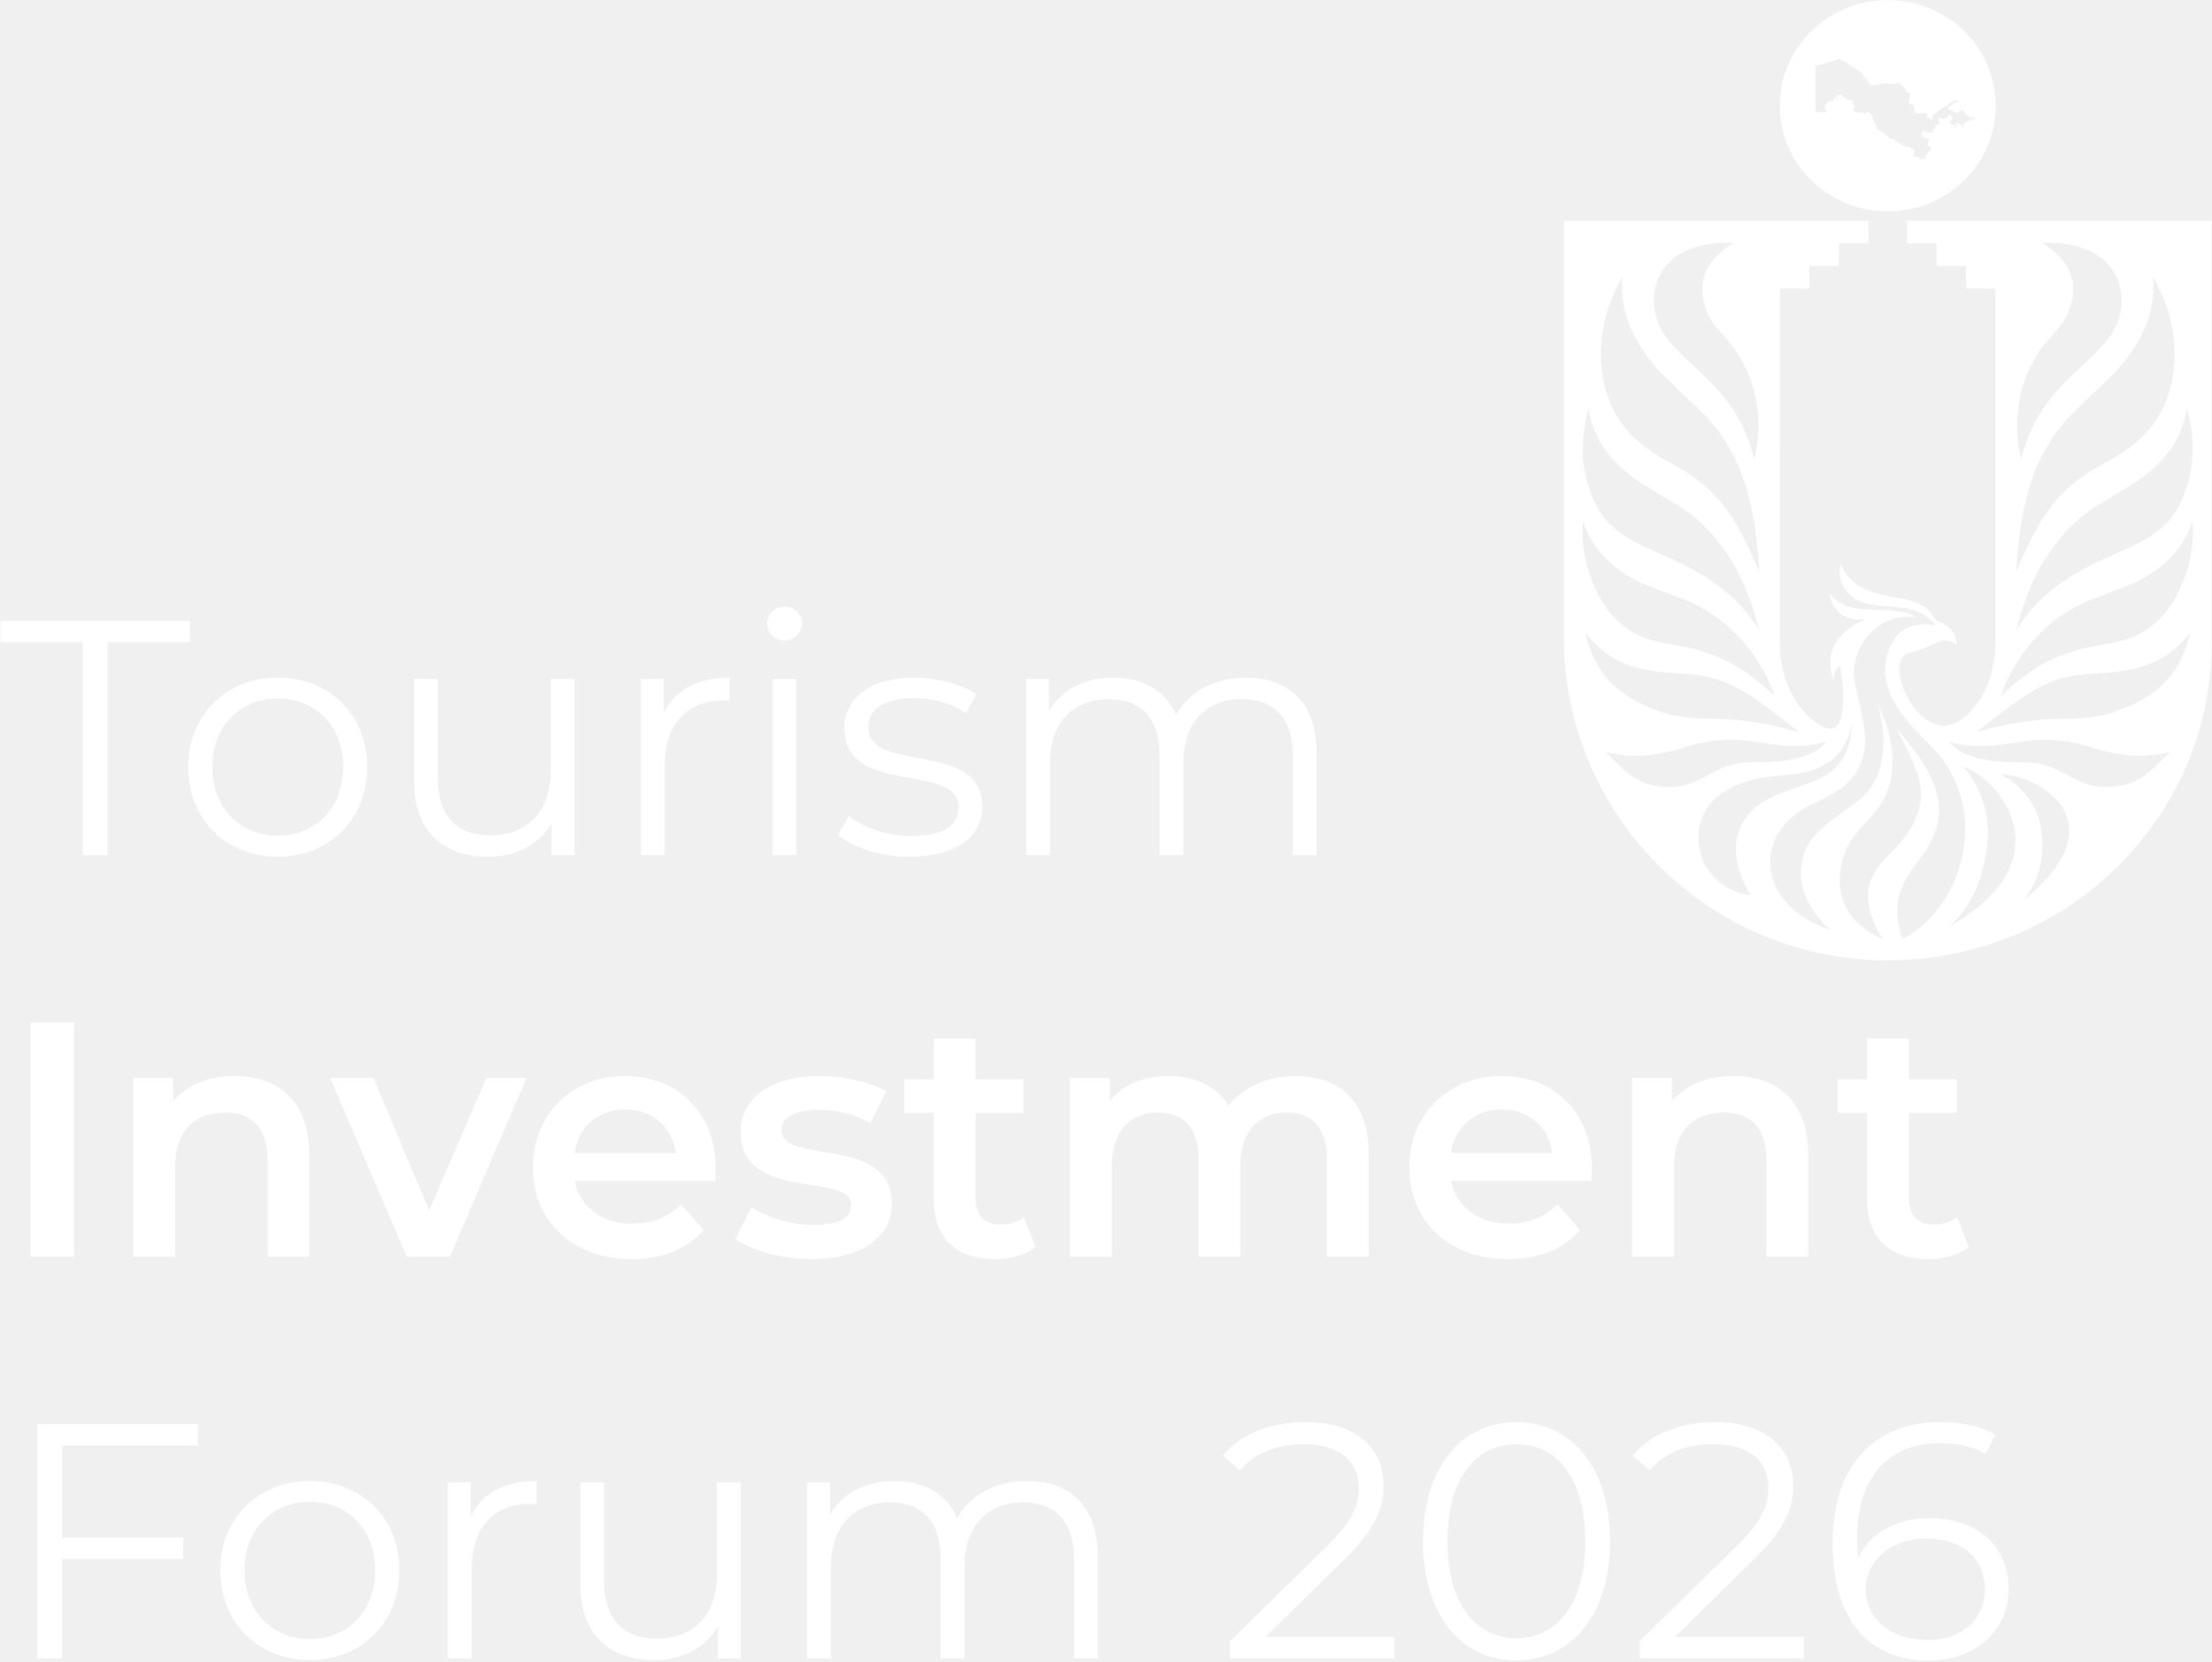
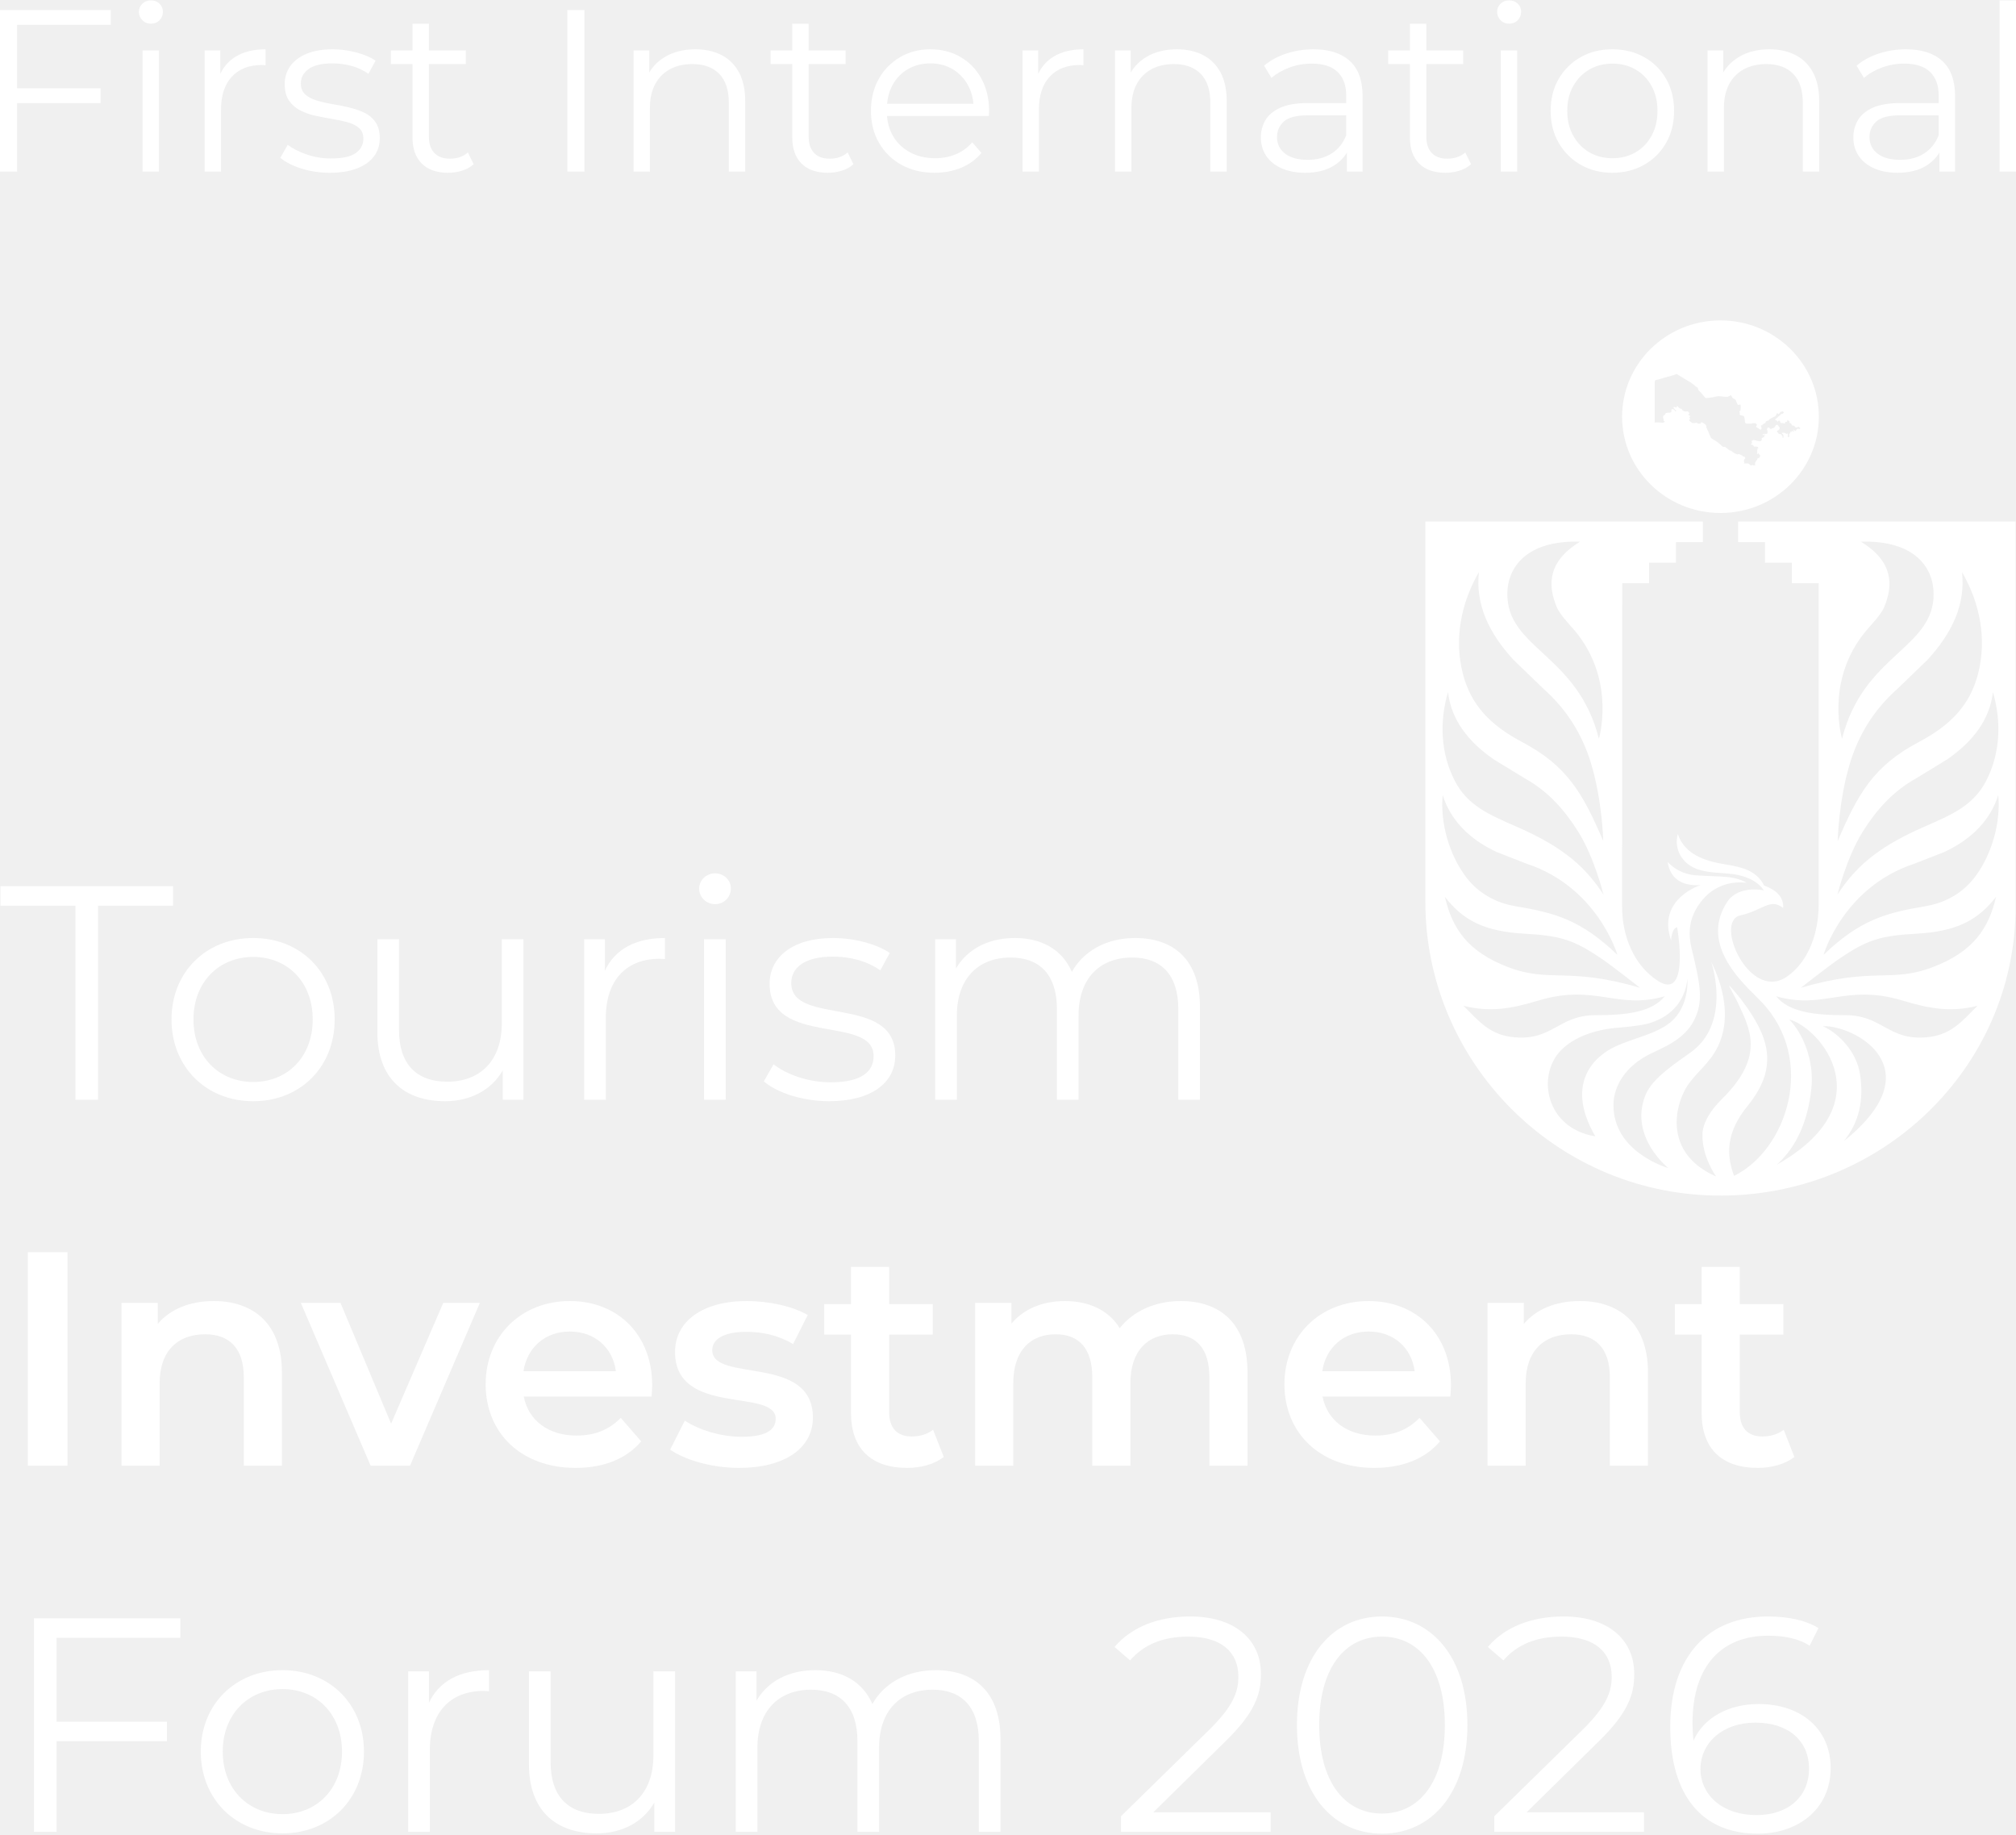
- <svg xmlns="http://www.w3.org/2000/svg" aria-label="Tourism Investment Forum 2026" viewBox="226.897 134.638 396.601 297.779">
+ <svg xmlns="http://www.w3.org/2000/svg" aria-label="First International Tourism Investment Forum 2026" viewBox="226.897 71.632 396.601 360.785">
  <g fill="#fff">
    <path id="forum-lockup-white-mark" d="M615.392 244.15c-2.963 3.893-6.955 5.263-9.76 5.728-7.764 1.287-12.861 2.712-19.996 9.552 0 0 3.842-13.302 17.868-17.927l5.888-2.298c5.514-2.576 9.135-6.415 10.611-11.197.537 5.33-1.263 11.746-4.611 16.143m-8.254 17.692c-8.287 3.16-11.572-.12-25.961 4.062 0 0 5.654-4.427 7.621-5.755 5.279-3.563 7.842-4.48 14.988-4.871 7.845-.43 12.118-2.507 15.794-7.267-1.464 6.26-4.5 10.803-12.442 13.83m-1.297 13.807c-7.487.642-8.626-4.351-15.904-4.351-5.985 0-11.03-.544-13.627-3.718 9.48 2.714 13.606-2.526 24.862.839 4.997 1.493 9.317 2.415 14.762 1.024-3.196 3.168-5.22 5.787-10.093 6.206m-16.212 20.417c3.12-3.808 3.935-8.274 3.185-13.16-.671-4.368-4.078-7.973-7.313-9.448 6.217-.217 22.021 8.273 4.128 22.608m-13.196 4.643c4.086-3.684 6.141-8.845 6.808-14.978.597-5.482-1.657-10.85-4.352-13.591 6.046 1.575 18.842 16.517-2.456 28.569m16.993-65.63c2.629-4.153 5.836-7.816 10.464-10.387l6.076-3.708c4.973-3.458 8.326-7.673 8.998-13.215 1.675 5.738 1.498 11.932-1.332 17.429-2.505 4.867-6.753 6.667-12.211 9.049-9.68 4.225-13.718 8.278-17.046 13.324 0 0 1.797-7.35 5.051-12.492m-2.561-13.44c1.671-5.437 4.605-10.344 9.235-14.461l5.989-5.78c4.788-5.205 7.509-10.838 6.788-17.261 3.473 6.025 4.938 13.052 3.165 19.993-1.57 6.143-5.404 10.134-11.606 13.414-8.949 4.73-11.979 10.099-16.015 19.504 0 0 .167-7.996 2.444-15.408m2.12-43.475c10.71-.306 14.306 5.202 14.306 10.328 0 10.728-13.837 11.857-18.012 28.427 0 0-3.232-10.708 3.978-20.29 1.375-1.827 3.562-3.816 4.319-5.623 1.86-4.441 1.663-9.017-4.591-12.842m-52.247 116.96c-9.802-1.586-11.582-11.966-6.764-16.911 2.698-2.77 7.107-4.147 11.241-4.452.328-.025 4.151-.35 5.741-.772 4.167-1.11 7.367-3.97 7.904-8.83 0 0 .452 5.43-3.36 8.548-2.84 2.324-7.065 3.024-10.77 4.723-3.497 1.604-10.337 6.763-3.992 17.694m-15.859-19.476c-4.874-.42-6.898-3.038-10.093-6.206 5.445 1.39 9.764.469 14.761-1.024 11.257-3.365 15.382 1.875 24.862-.84-2.597 3.175-7.642 3.719-13.627 3.719-7.278 0-8.417 4.993-15.903 4.35m2.055-20.37c7.145.393 9.708 1.309 14.988 4.872 1.966 1.328 7.62 5.755 7.62 5.755-14.389-4.181-17.674-.902-25.961-4.062-7.942-3.028-10.978-7.57-12.441-13.831 3.675 4.76 7.948 6.837 15.794 7.267m-16.217-27.271c1.476 4.782 5.096 8.62 10.61 11.197l5.888 2.298c14.026 4.625 17.868 17.927 17.868 17.927-7.135-6.84-12.232-8.265-19.996-9.552-2.805-.465-6.796-1.835-9.76-5.727-3.348-4.397-5.147-10.813-4.61-16.143m1.038-20.24c.672 5.543 4.025 9.758 8.998 13.216l6.076 3.708c4.628 2.57 7.835 6.234 10.464 10.387 3.254 5.142 5.052 12.492 5.052 12.492-3.329-5.046-7.366-9.1-17.046-13.324-5.459-2.382-9.706-4.182-12.211-9.05-2.83-5.496-3.008-11.69-1.333-17.428m6.087-23.632c-.72 6.423 2 12.056 6.788 17.262l5.989 5.779c4.63 4.117 7.565 9.024 9.235 14.462 2.278 7.412 2.444 15.408 2.444 15.408-4.035-9.405-7.066-14.774-16.014-19.504-6.203-3.28-10.037-7.271-11.606-13.414-1.774-6.941-.308-13.968 3.164-19.993m19.892-5.972c-6.254 3.825-6.451 8.4-4.591 12.842.757 1.807 2.944 3.796 4.32 5.624 7.209 9.58 3.977 20.289 3.977 20.289-4.175-16.57-18.011-17.7-18.011-28.427 0-5.126 3.596-10.634 14.305-10.328m31.098-3.951v4.042h5.284v4.043h5.283v4.043h5.284v63.089c0 5.539-1.881 11.215-6.186 14.243-7.392 5.2-14.525-10.864-9.218-12.006 4.349-.937 5.857-3.51 8.419-1.443.114-2.308-1.53-3.612-3.746-4.422-1.527-2.972-4.311-3.62-7.601-4.155-4.06-.661-8.025-1.95-9.381-5.961-.828 2.98.885 5.935 3.996 6.948 3.146 1.025 6.157.378 9.298 1.497 1.488.53 2.781 1.348 3.639 2.625-2.729-.552-5.757.064-7.161 2.174-5.243 7.877 1.887 14.975 5.594 18.652.437.433.829.822 1.145 1.156 10.799 11.419 4.964 29.037-5.443 34.163-1.578-4.181-1.58-8.562 2.665-13.773 6.345-7.787 4.054-13.8-1.111-20.707-.369-.494-2.083-2.624-2.565-2.99.099.377 1.385 2.64 1.631 3.177 2.358 5.139 5.706 10.577-2.999 19.169-2.588 2.553-3.779 4.926-3.841 6.887-.142 4.469 2.678 8.346 2.678 8.346-9.333-4.074-8.555-12.192-6.269-16.747 1.498-2.988 4.239-4.724 6.055-7.758 1.843-3.08 2.2-6.448 1.803-9.625-.373-2.977-1.408-5.786-2.527-8.024 0 0 1.271 3.72.981 8.017-.225 3.322-1.383 6.988-4.787 9.549-2.555 1.92-7.724 5.038-9.147 8.584-3.295 8.209 4.504 14.367 4.504 14.367s-10.972-3.105-10.799-12.574c.066-3.638 2.409-7.48 7.142-9.847 2.422-1.213 6.812-2.785 8.734-6.695 1.846-3.756 1.271-6.711-.533-14.21-.904-3.76-.038-6.851 2.228-9.502 2.127-2.488 5.175-3.691 8.621-3.292-1.615-.957-3.473-1.152-5.365-1.244 0 0-3.598-.131-4.794-.235-2.116-.185-3.939-1.117-5.376-2.603.466 3.072 2.592 4.795 6.509 4.543.06-.055-8.695 2.67-5.83 10.884 0 0 .064-2.32 1.183-2.61 0 0 2.634 14.7-3.809 10.54-4.639-2.994-7.012-8.7-7.012-14.563l.028-63.624h5.284v-4.043h5.284v-4.043h5.284v-4.042h-54.584v74.817c0 31.155 25.231 57.22 57.063 57.74 32.518.532 59.049-25.105 59.049-56.805v-75.752Zm-16.416-19.574.009-.692v-7.074l.037-.328.055-.124.771-.187.532-.168.486-.142.697-.204 1.11-.302.638-.218 2.794 1.682.174.142.459.33.302.283.413.275.101.4.119.114.468.506.413.471.404.515.229.017.376-.053.542-.07.339-.045.395-.107.303-.062.467-.044.441.035.238.018.294.053.321.01.431.008.129-.062.247-.125.211-.124.11.062.202.391.248.204.367.186s.128.205.138.231l.082.266.202.444.156.124.147-.008.211-.089.101.071.018.301-.009.347-.028.408-.22.231.064.195v.47l.083.08.229.044.367.098.175.107.073.284.055.301.055.533s.11.204.119.24c.009.035.175.062.175.062h.357s.487.017.532.017.23-.062.23-.062l.183-.053s.285 0 .313.01c.027.008.155.034.183.034s.101.071.101.071l.101.142.082.062-.009.063-.11.115-.073.16.018.115.138.08.275.142c.037.018.174.151.174.151l.11.08.211.053.129-.08.009-.16v-.15l-.018-.125-.101-.168.018-.16h.275l.046-.195.202-.089.138-.116.128-.044.101-.042.037-.224.064-.07.174-.072.129-.07.229-.046.101-.204.339-.204.23-.106.312-.16.312-.16.156-.177.018-.133.073-.169.138-.115.138.115.146.071.101-.098.028-.07.091-.125.184-.16h.124l.073-.057.101-.045.142.036.01.066h.1l.06.076-.06.133s-.082.08-.096.09c-.014.008-.119.096-.119.096l-.078.04s-.129.01-.152 0c-.022-.009-.091.005-.105.022a2 2 0 0 0-.069.151v.054l-.115.048-.119.076-.133.12-.142.12-.055.097-.101.067-.101.088-.156.111-.064.062-.055.165.275.075.115.084.023.098.064.071s.05-.018.064-.027.064-.106.064-.106l.06-.062.138-.027.119.053.046.102.023.116.055.124.059.06.088.038h.206s.138.01.156 0c.018-.009.151.071.151.071l.032.026.152-.026.046-.067.055-.2.068-.035.143.04.087-.08.096-.115.028-.19s.023-.05.036-.05c.014 0 .06.027.06.027l.032.088.11.062.11.045.069.075-.004.12-.01.142.133.071.138.036.069.057.018.08.06.076.004.102s.037.057.06.075a.7.7 0 0 0 .138.058l.137.022h.097l.128.071.041.08.051.09.087.065.179.071.11-.026.096-.032.088-.017.073-.07.037-.037.096.036s.018.035.023.053.092.05.092.05l.05.043.083.08.027.115-.105.08-.152-.03-.101-.023-.123.022-.207.031-.037.093s.074.071.074.09c0 .017 0 .04-.028.04h-.179l-.004.132s-.087.04-.101.04a1 1 0 0 1-.115-.093l-.087-.027-.119-.119-.083-.027-.032.098.11.062.046.066v.102l-.046.05h-.156l-.096-.098-.092-.009-.055.075.018.102-.082.022s-.046-.053-.06-.057-.087 0-.087 0l-.064.057.041.142s-.055.085-.06.098a1 1 0 0 1-.114.102h-.092l.041.524-.023.093-.068.05h-.111l-.073-.04-.023-.063.037-.076-.047-.535-.082-.02s-.036.076-.068.076l-.17-.005s-.119-.115-.133-.119l-.165-.054-.097-.022h-.312l-.145.07.113.157.147.093.073.093v.368l.023.076v.048l-.055.04h-.188v-.115l.055-.078.014-.064-.046-.04-.096-.062-.037-.142-.086-.144-.088.046s-.069-.009-.069-.022-.037-.097-.037-.097h-.087l-.064.044s-.101-.036-.119-.044c-.019-.009-.115-.076-.115-.098a1 1 0 0 0-.014-.093l-.05-.067s-.055-.018-.069-.018-.096-.062-.096-.062l-.019-.062-.045-.115.055-.076.087-.084.133-.035.091-.094.101-.137.06-.124v-.156l-.018-.12-.087-.07-.088-.085-.05-.093-.06-.076-.11-.097-.138-.04s-.165.062-.183.075a2 2 0 0 0-.101.13l-.041.137-.051.088-.156.138-.096.058-.11.022-.11.013-.092.044-.059.054s-.074.044-.088.044-.11.018-.128.01c-.018-.01-.101-.04-.115-.063-.014-.022-.105-.129-.105-.129s-.051-.066-.074-.07-.128-.005-.128-.005l-.151.035-.088.138-.046.146v.111l.074.17.027.15v.16l-.032.097v.142c0 .013-.069.09-.069.09l-.155.017-.262-.023-.165.023s-.101.013-.124.031c-.023.017-.17.088-.17.088l-.041.08h.202l.11-.062.128-.04.097.027.004.106-.091.031h-.156v.098l.124.071v.12l-.069.057-.129-.03-.059.084-.005.057-.078.031h-.078l-.092.045-.027.093v.284l-.041.093-.069.067-.074.057-.096.031h-.248l-.266-.048-.101-.005-.119-.044-.133-.045-.197-.053-.152-.013-.092-.004h-.119l-.096.053-.078.071-.083.035-.023.102.023.094.046.097v.09c0 .012-.018.088-.018.088l-.051.057h-.073l-.041.071v.147l.119.022h.151l.11.04.069.08.051.097.027.107.078.031h.464l.151.035.073.036.092.075.046.09-.037.075-.101.057-.059.076.032.088-.014.08-.041.085-.014.124v.173l.041.102-.046.053-.004.107-.032.142.041.044h.096l.115-.129.083.036.064.093.05.12.106.031.037.09.05.11-.202.461h-.188l-.087.031-.069.098.009.09-.238.323-.248.39.014.435v.09l-.151-.046-.138.01-.101-.023-.097-.018-.1.014-.225.035-.179-.075-.078-.085-.11-.115-.101-.062-.147-.045-.294.01-.463.013v-.085l.078-.044-.014-.089-.064-.075v-.311s-.023-.093 0-.106c.023-.014.138-.16.138-.16s.087-.107.096-.124 0-.12 0-.12-.027-.12-.037-.138a.4.4 0 0 0-.11-.084c-.013 0-.101-.053-.123-.053-.023 0-.175-.009-.175-.009l-.142-.169-.119-.062-.207-.08-.192-.102-.101-.026h-.11l-.133.04-.124.008s-.184-.084-.198-.093a9 9 0 0 0-.252-.115l-.202-.12-.146-.067s-.138-.093-.143-.106a1 1 0 0 0-.133-.124l-.169-.11-.225-.05-.321-.235-.468-.364-.096-.08s-.092-.027-.106-.027a.5.5 0 0 0-.101.014c-.023.01-.165 0-.165 0s-.119-.063-.147-.07a1 1 0 0 1-.147-.095l-.11-.124-.179-.173-.165-.142-.477-.386-.459-.297-.394-.227-.303-.21-.188-.349-.206-.479-.152-.408-.17-.342-.137-.288-.119-.293v-.244l-.088-.173s-.11-.129-.123-.133a1 1 0 0 1-.147-.102 1 1 0 0 0-.064-.089l-.138-.04-.129-.089-.123-.089-.221.058-.1.16-.101.062-.211-.013-.221-.023-.165-.126s-.192-.029-.211-.02-.147.04-.147.04l-.178.018-.239.004-.142-.018-.34-.26-.261-.175-.023-.195.138-.089.05-.155-.083-.115-.064-.076.042-.106.091-.085.009-.115-.087-.093-.142-.07-.078-.08-.037-.076.088-.07.1-.037-.013-.208-.147-.156s-.083-.11-.101-.115-.193-.018-.193-.018l-.247.04-.193.005a2 2 0 0 1-.193-.089l-.192-.098-.092-.133s-.041-.11-.069-.133a1.4 1.4 0 0 0-.211-.11c-.014 0-.165-.014-.165-.014s-.124-.098-.142-.12c-.019-.022-.23-.204-.234-.218a3 3 0 0 0-.161-.168l-.096.031-.028.115v.098s-.05.044-.069.044c-.018 0-.197-.062-.197-.062l-.087-.04-.124-.004-.124.053-.036.111.087.12.133.111.059.102.115.115.124.13.028.083s-.033.044-.046.044c-.014 0-.156-.008-.161-.022s-.096-.19-.096-.19l-.078-.089-.165-.102-.175-.036h-.11s-.078.031-.082.045l-.042.106.005.08.037.155s-.046.093-.042.107c.005.013-.11.12-.11.12l-.11.048c-.018.01-.17.031-.17.031h-.123l-.418.027-.133.062-.133.13-.023.11-.059.071-.097.075-.087.045-.101.057-.06.191v.186l.046.182.032.111s0 .138.005.151c.005.014.028.17.028.17l.055.074.114.04.042.08-.028.071-.128.04-.051.098-.348.013-.289-.04-.432-.04-.334.005-.381.022Zm12.944 17.886c10.687 0 19.352-8.479 19.352-18.938s-8.665-18.938-19.352-18.938-19.352 8.48-19.352 18.938c0 10.46 8.664 18.938 19.352 18.938" />
+     <path id="forum-lockup-white-title" d="M230.255 105.385h-3.358V73.613h21.786v2.905h-18.428zm16.431-13.48h-16.794V89h16.794zm11.483 13.48h-3.222V81.556h3.222zm-1.588-29.094q-.999 0-1.68-.68-.681-.681-.681-1.634 0-.954.681-1.612t1.68-.658 1.679.636.681 1.588q0 .999-.658 1.68-.659.68-1.702.68m13.797 29.094h-3.222V81.556h3.086v6.491l-.317-1.135q.998-2.723 3.358-4.153t5.855-1.43v3.132q-.181 0-.363-.022-.181-.023-.363-.023-3.767 0-5.9 2.292t-2.134 6.513zm21.378.227q-2.95 0-5.583-.84-2.632-.839-4.13-2.11l1.453-2.542q1.452 1.089 3.721 1.884t4.766.794q3.404 0 4.902-1.067t1.498-2.836q0-1.317-.84-2.066-.839-.748-2.201-1.134t-3.041-.658-3.336-.636-3.018-1.066q-1.362-.704-2.202-1.929t-.839-3.268q0-1.952 1.089-3.495t3.2-2.428q2.11-.886 5.151-.886 2.315 0 4.63.613t3.812 1.611l-1.407 2.588q-1.588-1.09-3.404-1.566-1.815-.477-3.631-.477-3.222 0-4.743 1.112-1.52 1.112-1.52 2.837 0 1.362.839 2.133.84.772 2.224 1.203t3.041.703 3.314.659q1.656.385 3.041 1.043 1.384.659 2.224 1.861.839 1.203.839 3.155 0 2.088-1.157 3.608t-3.359 2.36-5.333.84m23.284 0q-3.358 0-5.174-1.815-1.815-1.816-1.815-5.129V76.291h3.222v22.195q0 2.088 1.067 3.223t3.063 1.134q2.134 0 3.541-1.225l1.134 2.315q-.953.862-2.292 1.271t-2.746.408m3.495-21.378h-14.751v-2.678h14.751zm23.33 21.151h-3.359V73.613h3.359zm12.89 0h-3.223V81.556h3.087v6.536l-.5-1.225q1.135-2.587 3.631-4.062 2.497-1.476 5.946-1.476 2.905 0 5.106 1.112t3.45 3.382 1.248 5.719v13.843h-3.223V91.859q0-3.767-1.883-5.696t-5.288-1.929q-2.542 0-4.425 1.022-1.884 1.021-2.905 2.95t-1.021 4.652zm34.994.227q-3.359 0-5.174-1.815-1.816-1.816-1.816-5.129V76.291h3.223v22.195q0 2.088 1.066 3.223t3.064 1.134q2.133 0 3.54-1.225l1.135 2.315q-.953.862-2.292 1.271t-2.746.408m3.495-21.378h-14.751v-2.678h14.751zm17.52 21.378q-3.722 0-6.536-1.566t-4.403-4.312-1.588-6.286 1.52-6.263q1.521-2.724 4.176-4.29t5.968-1.566q3.359 0 5.969 1.521t4.107 4.266 1.498 6.332q0 .227-.023.477-.022.249-.022.522h-20.743v-2.406h19.018l-1.271.953q0-2.587-1.112-4.607t-3.018-3.154q-1.906-1.135-4.403-1.135-2.451 0-4.402 1.135t-3.041 3.177-1.09 4.675v.499q0 2.723 1.203 4.789t3.359 3.222q2.156 1.158 4.924 1.158 2.179 0 4.063-.772t3.245-2.36l1.815 2.088q-1.588 1.906-3.971 2.905t-5.242.998m20.515-.227h-3.223V81.556h3.087v6.491l-.318-1.135q.999-2.723 3.359-4.153t5.855-1.43v3.132q-.182 0-.363-.022-.182-.023-.363-.023-3.768 0-5.901 2.292t-2.133 6.513zm18.201 0h-3.223V81.556h3.086v6.536l-.499-1.225q1.135-2.587 3.631-4.062 2.497-1.476 5.946-1.476 2.905 0 5.106 1.112t3.45 3.382 1.248 5.719v13.843h-3.223V91.859q0-3.767-1.883-5.696t-5.288-1.929q-2.542 0-4.425 1.022-1.884 1.021-2.905 2.95t-1.021 4.652zm45.478 0h-3.086v-5.265l-.136-.862v-8.806q0-3.041-1.702-4.675t-5.061-1.633q-2.315 0-4.403.771-2.087.772-3.54 2.043l-1.452-2.406q1.815-1.543 4.357-2.383t5.356-.84q4.629 0 7.148 2.293 2.519 2.292 2.519 6.967zm-11.301.227q-2.678 0-4.653-.885t-3.018-2.451-1.044-3.608q0-1.861.885-3.382.885-1.52 2.905-2.451 2.02-.93 5.424-.93h8.215v2.405h-8.124q-3.45 0-4.789 1.226t-1.339 3.041q0 2.042 1.589 3.268t4.448 1.225q2.723 0 4.698-1.248 1.974-1.248 2.882-3.608l.726 2.224q-.908 2.36-3.154 3.767t-5.651 1.407m27.596 0q-3.359 0-5.175-1.815-1.815-1.816-1.815-5.129V76.291h3.222v22.195q0 2.088 1.067 3.223t3.064 1.134q2.133 0 3.54-1.225l1.135 2.315q-.953.862-2.292 1.271t-2.746.408m3.495-21.378h-14.752v-2.678h14.752zm10.62 21.151h-3.222V81.556h3.222zm-1.588-29.094q-.999 0-1.68-.68-.68-.681-.68-1.634 0-.954.68-1.612.681-.658 1.68-.658t1.679.636.681 1.588q0 .999-.658 1.68t-1.702.68m20.288 29.321q-3.449 0-6.195-1.566t-4.335-4.312-1.588-6.286q0-3.586 1.588-6.309t4.312-4.266q2.723-1.544 6.218-1.544 3.54 0 6.286 1.544 2.746 1.543 4.312 4.266t1.566 6.309q0 3.54-1.566 6.286t-4.334 4.312-6.264 1.566m0-2.859q2.587 0 4.584-1.158t3.155-3.268 1.157-4.879q0-2.814-1.157-4.902t-3.155-3.245-4.538-1.157q-2.542 0-4.539 1.157t-3.177 3.245-1.18 4.902q0 2.769 1.18 4.879 1.18 2.111 3.177 3.268 1.997 1.158 4.493 1.158m21.968 2.632h-3.223V81.556h3.087v6.536l-.499-1.225q1.134-2.587 3.631-4.062t5.945-1.476q2.905 0 5.107 1.112 2.201 1.112 3.449 3.382t1.248 5.719v13.843h-3.222V91.859q0-3.767-1.884-5.696t-5.288-1.929q-2.541 0-4.425 1.022-1.884 1.021-2.905 2.95t-1.021 4.652zm45.479 0h-3.087v-5.265l-.136-.862v-8.806q0-3.041-1.702-4.675t-5.061-1.633q-2.314 0-4.402.771-2.088.772-3.54 2.043l-1.453-2.406q1.816-1.543 4.357-2.383t5.356-.84q4.63 0 7.149 2.293 2.519 2.292 2.519 6.967zm-11.302.227q-2.678 0-4.652-.885t-3.018-2.451-1.044-3.608q0-1.861.885-3.382.885-1.52 2.905-2.451 2.019-.93 5.423-.93h8.216v2.405h-8.125q-3.449 0-4.788 1.226t-1.339 3.041q0 2.042 1.588 3.268t4.448 1.225q2.724 0 4.698-1.248t2.882-3.608l.726 2.224q-.907 2.36-3.154 3.767t-5.651 1.407m23.284-.227h-3.222V71.707h3.222" />
    <path id="forum-lockup-white-line-1" d="M241.738 249.76h-14.76v-3.84h33.959v3.84h-14.76v38.158h-4.44Zm46.679 22.379c0-7.38-4.979-12.3-11.699-12.3s-11.76 4.92-11.76 12.3 5.04 12.299 11.76 12.299 11.699-4.92 11.699-12.3m-27.779 0c0-9.36 6.84-16.02 16.08-16.02s16.019 6.66 16.019 16.02-6.779 16.08-16.019 16.08-16.08-6.72-16.08-16.08m69.238-15.778v31.558h-4.08v-5.76c-2.22 3.84-6.299 6.06-11.339 6.06-8.04 0-13.32-4.5-13.32-13.56V256.36h4.26v17.88c0 6.72 3.48 10.14 9.48 10.14 6.6 0 10.74-4.26 10.74-11.46v-16.56Zm27.841-.24v4.14c-.36 0-.72-.06-1.02-.06-6.6 0-10.619 4.2-10.619 11.64v16.078h-4.26V256.36h4.08v6.18c1.98-4.2 6-6.42 11.82-6.42m7.68.239h4.26v31.559h-4.26Zm-.96-9.96c0-1.619 1.38-2.999 3.12-2.999s3.12 1.32 3.12 2.94c0 1.74-1.32 3.119-3.12 3.119-1.74 0-3.12-1.379-3.12-3.06m12.72 37.919 1.92-3.36c2.52 1.98 6.78 3.54 11.22 3.54 6 0 8.46-2.04 8.46-5.16 0-8.22-20.46-1.74-20.46-14.219 0-5.16 4.44-9 12.48-9 4.08 0 8.52 1.14 11.16 2.94l-1.86 3.42c-2.76-1.92-6.06-2.7-9.3-2.7-5.7 0-8.22 2.22-8.22 5.22 0 8.52 20.46 2.1 20.46 14.22 0 5.46-4.8 8.998-13.02 8.998-5.22 0-10.26-1.679-12.84-3.899m85.798-14.699v18.299h-4.26v-17.88c0-6.66-3.359-10.08-9.059-10.08-6.48 0-10.56 4.202-10.56 11.4v16.56h-4.26v-17.88c0-6.66-3.359-10.08-9.119-10.08-6.42 0-10.559 4.202-10.559 11.4v16.56h-4.261V256.36h4.08v5.759c2.221-3.78 6.3-6 11.58-6 5.22 0 9.3 2.22 11.22 6.66 2.279-4.08 6.779-6.66 12.479-6.66 7.68 0 12.719 4.44 12.719 13.5" />
    <path id="forum-lockup-white-line-2" d="M232.378 317.92h7.8v41.998h-7.8Zm49.979 23.639v18.359h-7.5v-17.4c0-5.7-2.82-8.46-7.62-8.46-5.34 0-8.94 3.24-8.94 9.66v16.2h-7.5v-32.04h7.14v4.14c2.46-2.938 6.36-4.498 11.04-4.498 7.68 0 13.38 4.379 13.38 14.039m38.94-13.68-13.74 32.039h-7.74l-13.738-32.04h7.799l9.96 23.76 10.259-23.76Zm8.581 13.439h18.179c-.6-4.62-4.14-7.8-9.06-7.8-4.86 0-8.4 3.12-9.12 7.8m25.2 4.98h-25.14c.9 4.68 4.8 7.68 10.38 7.68 3.6 0 6.42-1.14 8.7-3.48l4.02 4.62c-2.88 3.42-7.38 5.22-12.9 5.22-10.74 0-17.7-6.9-17.7-16.44s7.02-16.379 16.56-16.379c9.36 0 16.2 6.54 16.2 16.56 0 .6-.06 1.5-.12 2.218m3.661 10.441 2.88-5.7c2.82 1.86 7.14 3.18 11.16 3.18 4.739 0 6.719-1.32 6.719-3.54 0-6.12-19.8-.36-19.8-13.139 0-6.06 5.46-10.02 14.1-10.02 4.26 0 9.12 1.02 12 2.76l-2.88 5.7c-3.06-1.8-6.12-2.4-9.18-2.4-4.56 0-6.72 1.5-6.72 3.6 0 6.48 19.8.72 19.8 13.26 0 5.998-5.52 9.9-14.52 9.9-5.34 0-10.68-1.562-13.56-3.6m53.821 1.439c-1.8 1.44-4.5 2.16-7.2 2.16-7.02 0-11.04-3.72-11.04-10.8v-15.42h-5.28v-6h5.28V320.8h7.5v7.319h8.58v6h-8.58v15.24c0 3.12 1.56 4.799 4.44 4.799 1.56 0 3.06-.42 4.2-1.32Zm59.758-16.619v18.359h-7.5v-17.4c0-5.7-2.64-8.46-7.199-8.46-4.92 0-8.34 3.24-8.34 9.6v16.26h-7.5v-17.4c0-5.7-2.64-8.46-7.199-8.46-4.98 0-8.34 3.24-8.34 9.6v16.26h-7.5v-32.04h7.14v4.08c2.4-2.878 6.12-4.438 10.5-4.438 4.68 0 8.58 1.739 10.8 5.339 2.578-3.3 6.9-5.34 11.998-5.34 7.74 0 13.14 4.38 13.14 14.04m14.703-.241h18.178c-.6-4.62-4.14-7.8-9.06-7.8-4.858 0-8.398 3.12-9.118 7.8m25.197 4.98H487.08c.9 4.68 4.798 7.68 10.379 7.68 3.6 0 6.42-1.14 8.7-3.48l4.02 4.62c-2.88 3.42-7.38 5.22-12.9 5.22-10.74 0-17.7-6.9-17.7-16.44s7.02-16.379 16.56-16.379c9.36 0 16.199 6.54 16.199 16.56 0 .6-.06 1.5-.12 2.218m38.88-4.738v18.359h-7.5v-17.4c0-5.7-2.82-8.46-7.62-8.46-5.34 0-8.94 3.24-8.94 9.66v16.2h-7.5v-32.04h7.14v4.14c2.46-2.938 6.36-4.498 11.04-4.498 7.68 0 13.38 4.379 13.38 14.039m28.8 16.619c-1.8 1.44-4.5 2.16-7.2 2.16-7.02 0-11.04-3.72-11.04-10.8v-15.42h-5.28v-6h5.28V320.8h7.5v7.319h8.58v6h-8.58v15.24c0 3.12 1.56 4.799 4.44 4.799 1.56 0 3.06-.42 4.2-1.32Z" />
    <path id="forum-lockup-white-line-3" d="M238.018 393.76v16.499h21.72v3.84h-21.72v17.819h-4.44V389.92h28.8v3.84Zm56.159 22.379c0-7.38-4.98-12.3-11.7-12.3s-11.76 4.92-11.76 12.3 5.04 12.3 11.76 12.3 11.7-4.92 11.7-12.3m-27.78 0c0-9.36 6.84-16.02 16.08-16.02s16.02 6.66 16.02 16.02-6.78 16.079-16.02 16.079-16.08-6.72-16.08-16.08m56.7-16.018v4.14c-.36 0-.72-.06-1.02-.06-6.6 0-10.619 4.198-10.619 11.64v16.078h-4.26V400.36h4.08v6.18c1.98-4.2 6-6.42 11.82-6.42m36.599.24v31.558h-4.08v-5.76c-2.22 3.84-6.3 6.06-11.34 6.06-8.04 0-13.32-4.5-13.32-13.56V400.36h4.26v17.88c0 6.72 3.48 10.14 9.48 10.14 6.6 0 10.74-4.26 10.74-11.46v-16.56Zm64.019 13.26v18.298h-4.26V414.04c0-6.66-3.36-10.08-9.06-10.08-6.48 0-10.56 4.2-10.56 11.4v16.56h-4.26v-17.88c0-6.66-3.36-10.08-9.118-10.08-6.42 0-10.56 4.2-10.56 11.4v16.56h-4.26v-31.56h4.08v5.76c2.22-3.78 6.3-6 11.58-6 5.219 0 9.299 2.22 11.219 6.66 2.28-4.08 6.78-6.66 12.48-6.66 7.68 0 12.719 4.44 12.719 13.5m53.161 14.458v3.84h-29.46v-3.06l17.46-17.099c4.74-4.68 5.64-7.5 5.64-10.38 0-4.86-3.42-7.86-9.84-7.86-4.92 0-8.698 1.5-11.46 4.68l-3.06-2.64c3.24-3.839 8.46-6 14.88-6 8.52 0 13.92 4.321 13.92 11.34 0 4.02-1.26 7.62-6.9 13.14l-14.28 14.04Zm34.261-17.159c0-11.22-5.04-17.4-12.36-17.4s-12.36 6.18-12.36 17.4 5.04 17.399 12.36 17.399 12.36-6.18 12.36-17.4m-29.1 0c0-13.38 7.02-21.358 16.74-21.358s16.799 7.979 16.799 21.359c0 13.379-7.08 21.359-16.798 21.359-9.72 0-16.74-7.98-16.74-21.36m68.278 17.16v3.84h-29.459v-3.06l17.46-17.099c4.74-4.68 5.64-7.5 5.64-10.38 0-4.86-3.42-7.86-9.84-7.86-4.92 0-8.7 1.5-11.46 4.68l-3.06-2.64c3.24-3.839 8.46-6 14.88-6 8.52 0 13.92 4.321 13.92 11.34 0 4.02-1.26 7.62-6.9 13.14l-14.28 14.04Zm32.46-8.58c0-5.52-4.08-9.06-10.56-9.06-6.419 0-10.799 3.96-10.799 9.18 0 4.62 3.84 9 11.1 9 6.06 0 10.26-3.54 10.26-9.12m4.26-.119c0 7.859-6.18 12.899-14.34 12.899-11.16 0-17.22-7.74-17.22-20.999 0-14.28 7.8-21.719 19.2-21.719 3.78 0 7.32.66 9.958 2.28l-1.739 3.479c-2.16-1.439-5.04-1.979-8.16-1.979-9.06 0-14.879 5.819-14.879 17.219 0 .96.06 2.16.18 3.419 2.1-4.619 7.02-7.199 12.84-7.199 8.338 0 14.16 4.92 14.16 12.6" />
  </g>
</svg>
